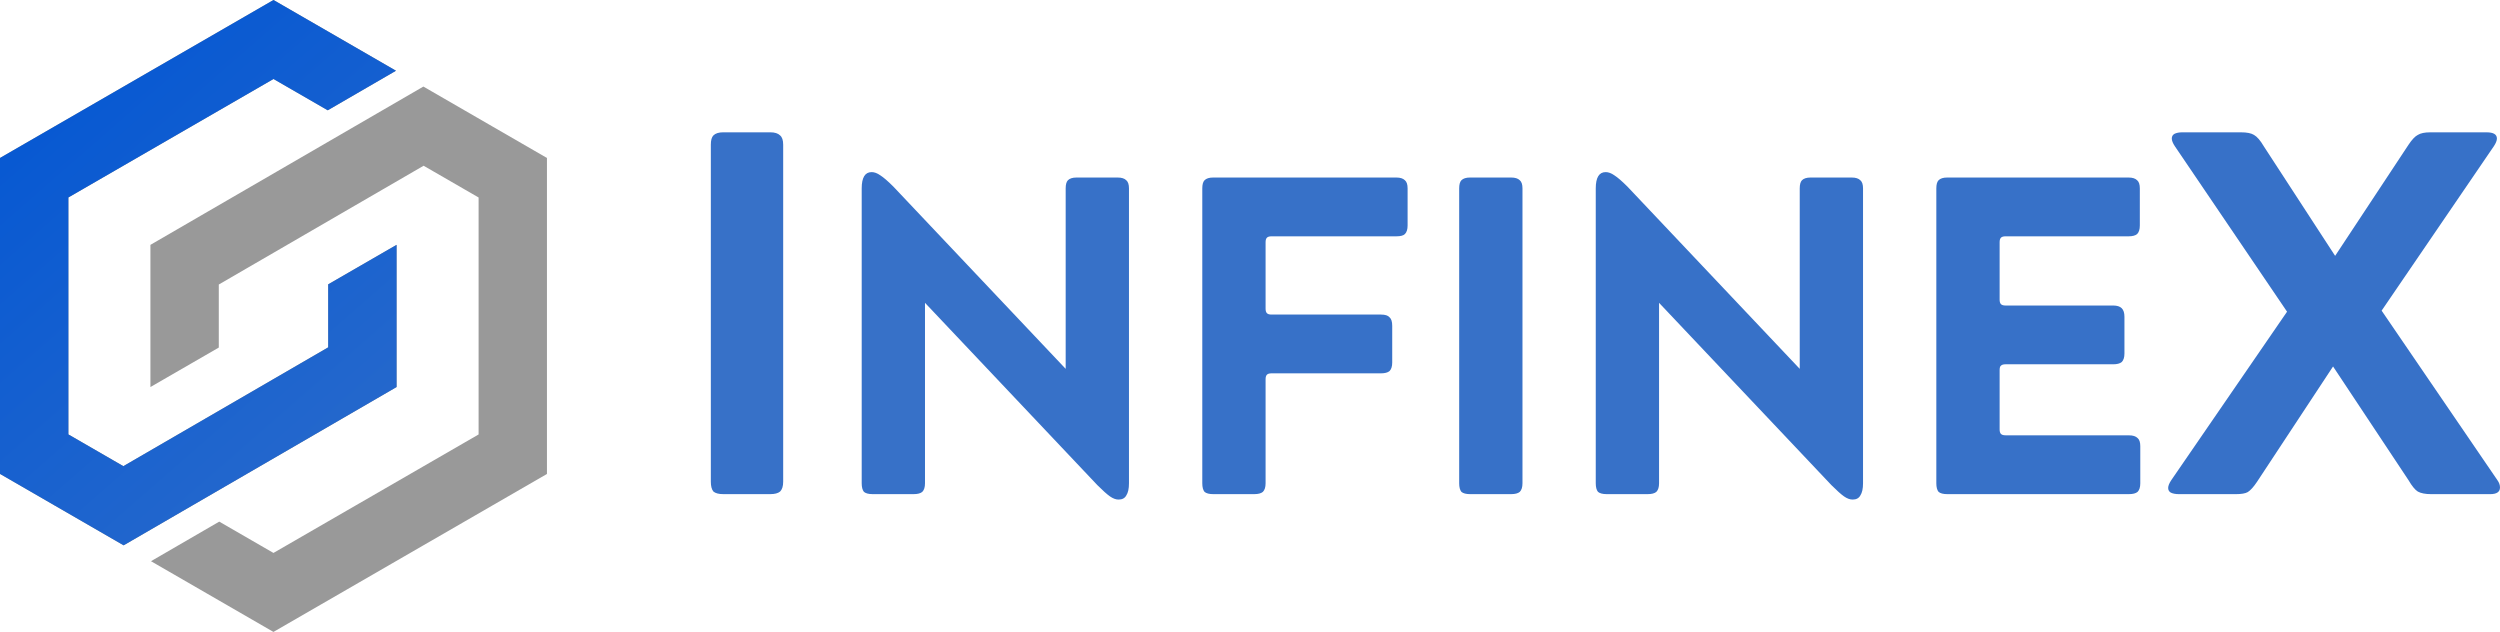
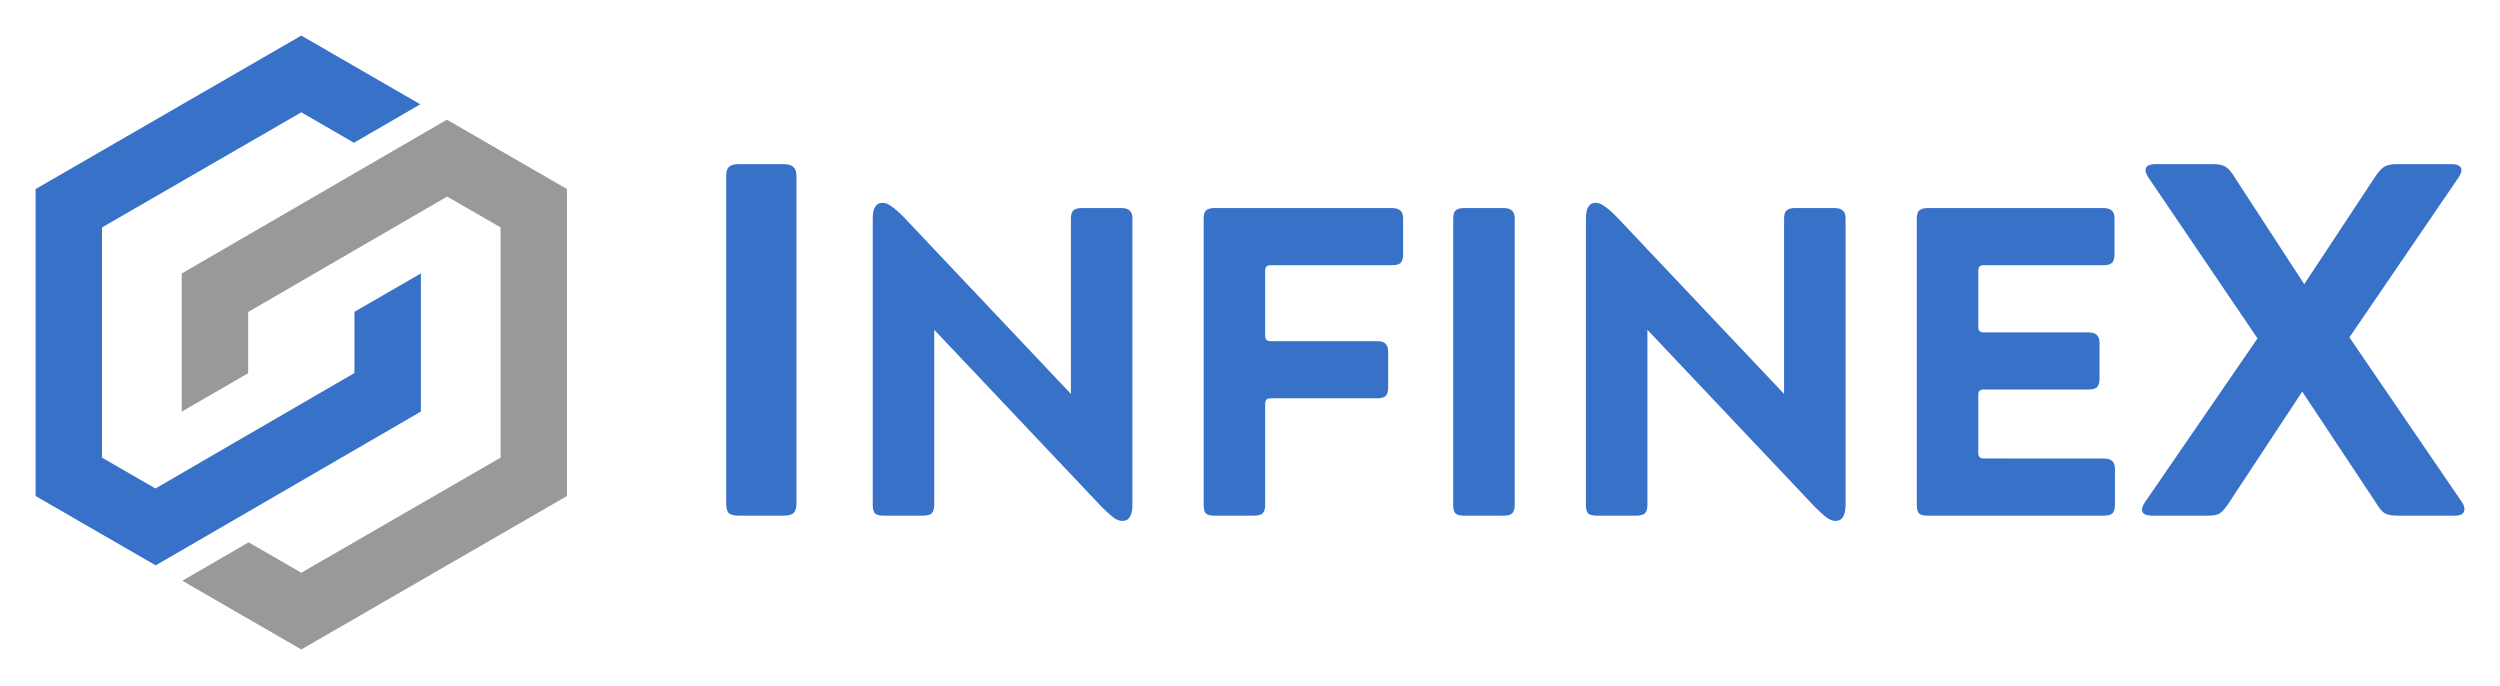
- <svg xmlns="http://www.w3.org/2000/svg" xmlns:xlink="http://www.w3.org/1999/xlink" width="136.498mm" height="34.5mm" viewBox="0 0 136.498 34.5" version="1.1" id="svg2143">
+ <svg xmlns="http://www.w3.org/2000/svg" xmlns:xlink="http://www.w3.org/1999/xlink" width="140.498mm" height="38.5mm" viewBox="0 0 140.498 38.5" version="1.1" id="svg2143">
  <defs id="defs2137">
    <rect x="142.239" y="13.526" width="461.509" height="140.64" id="rect7657" />
    <linearGradient id="linearGradient883">
      <stop style="stop-color:#0055d4;stop-opacity:1" offset="0" id="stop879" />
      <stop style="stop-color:#3771c8;stop-opacity:1" offset="1" id="stop881" />
    </linearGradient>
    <rect x="39.228" y="37.295" width="141.494" height="54.212" id="rect862" />
    <rect x="55.562" y="129.268" width="136.214" height="42.597" id="rect2708" />
    <rect x="55.562" y="129.268" width="123.117" height="43.934" id="rect2708-5" />
    <rect x="55.562" y="129.268" width="118.307" height="31.372" id="rect2725" />
    <rect x="55.562" y="129.268" width="136.214" height="42.597" id="rect2708-9" />
    <rect x="55.562" y="129.268" width="136.214" height="42.597" id="rect2761" />
    <rect x="55.562" y="129.268" width="123.117" height="43.934" id="rect2708-5-3" />
    <rect x="55.562" y="129.268" width="123.117" height="43.934" id="rect2764" />
    <linearGradient xlink:href="#linearGradient1002" id="linearGradient1004" x1="29.458" y1="135.994" x2="37.707" y2="156.262" gradientUnits="userSpaceOnUse" gradientTransform="translate(-20.70741,-129.2501)" />
    <linearGradient id="linearGradient1002">
      <stop style="stop-color:#326400;stop-opacity:1" offset="0" id="stop998" />
      <stop style="stop-color:#329600;stop-opacity:1" offset="1" id="stop1006" />
    </linearGradient>
    <linearGradient xlink:href="#linearGradient4507" id="linearGradient4509" x1="302.361" y1="398.268" x2="491.338" y2="724.252" gradientUnits="userSpaceOnUse" />
    <linearGradient id="linearGradient4507">
      <stop style="stop-color:#808080;stop-opacity:1" offset="0" id="stop4503" />
      <stop style="stop-color:#999999;stop-opacity:1" offset="1" id="stop4505" />
    </linearGradient>
    <linearGradient xlink:href="#linearGradient4477" id="linearGradient4479" x1="207.873" y1="496.861" x2="397.404" y2="630.514" gradientUnits="userSpaceOnUse" />
    <linearGradient id="linearGradient4477">
      <stop style="stop-color:#d40000;stop-opacity:1" offset="0" id="stop4473" />
      <stop style="stop-color:#ff0000;stop-opacity:1" offset="1" id="stop4475" />
    </linearGradient>
    <linearGradient xlink:href="#linearGradient4493" id="linearGradient4497" gradientUnits="userSpaceOnUse" x1="585.826" y1="626.514" x2="396.295" y2="492.861" />
    <linearGradient id="linearGradient4493">
      <stop style="stop-color:#00d400;stop-opacity:1" offset="0" id="stop4489" />
      <stop style="stop-color:#008000;stop-opacity:1" offset="1" id="stop4491" />
    </linearGradient>
    <linearGradient xlink:href="#linearGradient4507-9" id="linearGradient4509-8" x1="302.361" y1="398.268" x2="491.338" y2="724.252" gradientUnits="userSpaceOnUse" gradientTransform="matrix(0.07937478,0,0,0.07937478,-14.49984,-25.29993)" />
    <linearGradient id="linearGradient4507-9">
      <stop style="stop-color:#820082;stop-opacity:1" offset="0" id="stop4503-8" />
      <stop style="stop-color:#a0008c;stop-opacity:1" offset="1" id="stop4505-4" />
    </linearGradient>
    <linearGradient xlink:href="#linearGradient883" id="linearGradient4509-1" x1="189.343" y1="325.408" x2="289.343" y2="440.408" gradientUnits="userSpaceOnUse" gradientTransform="matrix(0.2967455,0,0,0.2980856,-55.86255,-96.77916)" />
    <linearGradient xlink:href="#linearGradient4477" id="linearGradient4479-2" x1="207.873" y1="496.861" x2="397.404" y2="630.514" gradientUnits="userSpaceOnUse" gradientTransform="matrix(0.07937504,0,0,0.07937504,-14.49994,-25.30009)" />
    <linearGradient xlink:href="#linearGradient4493" id="linearGradient4497-9" gradientUnits="userSpaceOnUse" x1="585.826" y1="626.514" x2="396.295" y2="492.861" gradientTransform="matrix(0.07937504,0,0,0.07937504,-14.49994,-25.30009)" />
-     <linearGradient xlink:href="#linearGradient883" id="linearGradient6375" gradientUnits="userSpaceOnUse" gradientTransform="matrix(0.2967455,0,0,0.2980856,-55.86255,-96.77917)" x1="189.343" y1="325.408" x2="289.343" y2="440.408" />
  </defs>
-   <path d="m 42.761,26.302 q 0,0.367 -0.169,0.536 -0.169,0.141 -0.536,0.141 h -2.568 q -0.367,0 -0.536,-0.141 -0.141,-0.169 -0.141,-0.536 V 7.901 q 0,-0.367 0.141,-0.508 0.169,-0.169 0.536,-0.169 h 2.568 q 0.367,0 0.536,0.169 0.169,0.141 0.169,0.508 z" style="font-weight:600;font-size:106.667px;font-family:'Posterama 2001 W04';-inkscape-font-specification:'Posterama 2001 W04 Semi-Bold';white-space:pre;fill:#3771c8;stroke-width:1" id="path3173" />
-   <path d="m 58.185,10.286 q 0,-0.321 0.123,-0.445 0.148,-0.148 0.469,-0.148 h 2.247 q 0.321,0 0.469,0.148 0.148,0.123 0.148,0.445 v 16.101 q 0,0.444 -0.148,0.667 -0.123,0.222 -0.42,0.222 -0.222,0 -0.469,-0.173 -0.247,-0.173 -0.691,-0.617 l -9.409,-9.952 v 9.853 q 0,0.321 -0.148,0.469 -0.148,0.123 -0.469,0.123 h -2.247 q -0.321,0 -0.469,-0.123 -0.123,-0.148 -0.123,-0.469 V 10.286 q 0,-0.889 0.543,-0.889 0.222,0 0.469,0.173 0.272,0.173 0.716,0.617 l 9.409,9.952 z" style="font-weight:600;font-size:93.333px;font-family:'Posterama 2001 W04';-inkscape-font-specification:'Posterama 2001 W04 Semi-Bold';white-space:pre;fill:#3771c8;stroke-width:1" id="path3175" />
-   <path d="m 69.1,26.387 q 0,0.321 -0.148,0.469 -0.148,0.123 -0.469,0.123 h -2.247 q -0.321,0 -0.469,-0.123 -0.123,-0.148 -0.123,-0.469 V 10.286 q 0,-0.321 0.123,-0.445 0.148,-0.148 0.469,-0.148 h 10.001 q 0.321,0 0.469,0.148 0.148,0.123 0.148,0.445 v 2.025 q 0,0.321 -0.148,0.469 -0.123,0.123 -0.469,0.123 h -6.816 q -0.173,0 -0.247,0.074 -0.074,0.074 -0.074,0.247 v 3.63 q 0,0.173 0.074,0.247 0.074,0.074 0.247,0.074 h 5.976 q 0.346,0 0.469,0.148 0.148,0.123 0.148,0.469 v 2 q 0,0.321 -0.148,0.469 -0.148,0.123 -0.469,0.123 h -5.976 q -0.173,0 -0.247,0.074 -0.074,0.074 -0.074,0.247 z" style="font-weight:600;font-size:93.333px;font-family:'Posterama 2001 W04';-inkscape-font-specification:'Posterama 2001 W04 Semi-Bold';white-space:pre;fill:#3771c8;stroke-width:1" id="path3177" />
-   <path d="m 83.126,26.387 q 0,0.321 -0.148,0.469 -0.148,0.123 -0.469,0.123 h -2.247 q -0.321,0 -0.469,-0.123 -0.123,-0.148 -0.123,-0.469 V 10.286 q 0,-0.321 0.123,-0.445 0.148,-0.148 0.469,-0.148 h 2.247 q 0.321,0 0.469,0.148 0.148,0.123 0.148,0.445 z" style="font-weight:600;font-size:93.333px;font-family:'Posterama 2001 W04';-inkscape-font-specification:'Posterama 2001 W04 Semi-Bold';white-space:pre;fill:#3771c8;stroke-width:1" id="path3179" />
-   <path d="m 98.264,10.286 q 0,-0.321 0.123,-0.445 0.148,-0.148 0.469,-0.148 h 2.247 q 0.321,0 0.469,0.148 0.148,0.123 0.148,0.445 v 16.101 q 0,0.444 -0.148,0.667 -0.123,0.222 -0.42,0.222 -0.222,0 -0.469,-0.173 -0.247,-0.173 -0.691,-0.617 l -9.409,-9.952 v 9.853 q 0,0.321 -0.148,0.469 -0.148,0.123 -0.469,0.123 H 87.719 q -0.321,0 -0.469,-0.123 -0.123,-0.148 -0.123,-0.469 V 10.286 q 0,-0.889 0.543,-0.889 0.222,0 0.469,0.173 0.272,0.173 0.716,0.617 l 9.409,9.952 z" style="font-weight:600;font-size:93.333px;font-family:'Posterama 2001 W04';-inkscape-font-specification:'Posterama 2001 W04 Semi-Bold';white-space:pre;fill:#3771c8;stroke-width:1" id="path3181" />
-   <path d="m 116.241,23.769 q 0.321,0 0.469,0.148 0.148,0.123 0.148,0.445 v 2.025 q 0,0.321 -0.148,0.469 -0.148,0.123 -0.469,0.123 h -9.927 q -0.321,0 -0.469,-0.123 -0.123,-0.148 -0.123,-0.469 V 10.286 q 0,-0.321 0.123,-0.445 0.148,-0.148 0.469,-0.148 h 9.902 q 0.321,0 0.469,0.148 0.148,0.123 0.148,0.445 v 2.025 q 0,0.321 -0.148,0.469 -0.148,0.123 -0.469,0.123 h -6.717 q -0.173,0 -0.247,0.074 -0.074,0.074 -0.074,0.247 v 3.136 q 0,0.173 0.074,0.247 0.074,0.074 0.247,0.074 h 5.877 q 0.321,0 0.469,0.148 0.148,0.148 0.148,0.469 v 2 q 0,0.321 -0.148,0.469 -0.148,0.123 -0.469,0.123 h -5.877 q -0.173,0 -0.247,0.074 -0.074,0.049 -0.074,0.247 v 3.235 q 0,0.173 0.074,0.247 0.074,0.074 0.247,0.074 z" style="font-weight:600;font-size:93.333px;font-family:'Posterama 2001 W04';-inkscape-font-specification:'Posterama 2001 W04 Semi-Bold';white-space:pre;fill:#3771c8;stroke-width:1;font-variation-settings:normal;opacity:1;vector-effect:none;fill-opacity:1;stroke-linecap:butt;stroke-linejoin:miter;stroke-miterlimit:4;stroke-dasharray:none;stroke-dashoffset:0;stroke-opacity:1;-inkscape-stroke:none;stop-color:#000000;stop-opacity:1" id="path3183" />
-   <path d="m 136.357,26.218 q 0.141,0.198 0.141,0.395 0,0.367 -0.536,0.367 h -3.217 q -0.48,0 -0.734,-0.141 -0.226,-0.141 -0.508,-0.621 l -4.12,-6.209 -4.149,6.294 q -0.282,0.423 -0.508,0.564 -0.198,0.113 -0.649,0.113 h -3.104 q -0.282,0 -0.452,-0.085 -0.141,-0.085 -0.141,-0.254 0,-0.169 0.169,-0.423 l 6.322,-9.2 -6.124,-9.031 q -0.169,-0.254 -0.169,-0.423 0,-0.169 0.141,-0.254 0.169,-0.085 0.423,-0.085 h 3.217 q 0.48,0 0.706,0.141 0.254,0.141 0.536,0.621 l 3.895,5.983 4.008,-6.068 q 0.282,-0.423 0.508,-0.536 0.226,-0.141 0.677,-0.141 h 3.076 q 0.564,0 0.564,0.339 0,0.169 -0.169,0.423 L 130.035,16.961 Z" style="font-weight:600;font-size:106.667px;font-family:'Posterama 2001 W04';-inkscape-font-specification:'Posterama 2001 W04 Semi-Bold';white-space:pre;fill:#3771c8;stroke-width:1;font-variation-settings:normal;opacity:1;vector-effect:none;fill-opacity:1;stroke-linecap:butt;stroke-linejoin:miter;stroke-miterlimit:4;stroke-dasharray:none;stroke-dashoffset:0;stroke-opacity:1;-inkscape-stroke:none;stop-color:#000000;stop-opacity:1" id="path3185" />
-   <path id="path847" style="font-variation-settings:normal;opacity:1;vector-effect:none;fill:#999999;fill-opacity:1;stroke:none;stroke-width:1;stroke-linecap:butt;stroke-linejoin:miter;stroke-miterlimit:4;stroke-dasharray:none;stroke-dashoffset:0;stroke-opacity:1;-inkscape-stroke:none;stop-color:#000000;stop-opacity:1" d="M 14.933,0 0,8.625 V 25.875 l 6.75,3.899 3.726,-2.161 4.264,-2.473 6.913,-4.009 v -7.763 l -3.733,2.156 v 3.441 l -1.494,0.866 -1.494,0.867 -3.726,2.161 -2.235,1.297 -2.235,1.296 -3.002,-1.734 V 10.781 l 11.2,-6.469 2.961,1.71 3.726,-2.161 z m 8.183,4.726 -3.726,2.161 -4.264,2.473 -6.913,4.009 v 7.763 l 3.733,-2.156 v -3.441 l 1.494,-0.867 1.494,-0.866 3.725,-2.161 2.235,-1.296 2.235,-1.296 3.002,1.734 v 12.938 l -11.2,6.469 -2.961,-1.71 -3.726,2.161 6.686,3.862 14.933,-8.625 V 8.625 Z" />
-   <path id="path847-0" style="font-variation-settings:normal;fill:url(#linearGradient6375);fill-opacity:1;stroke:none;stroke-width:3.914;stroke-linecap:butt;stroke-linejoin:miter;stroke-miterlimit:4;stroke-dasharray:none;stroke-dashoffset:0;stroke-opacity:1;stop-color:#000000" d="M 14.932 0 L 0 8.625 L 0 25.875 L 6.75 29.774 L 10.476 27.613 L 14.74 25.141 L 21.652 21.132 L 21.652 13.369 L 17.919 15.525 L 17.919 18.966 L 16.425 19.832 L 14.931 20.699 L 11.206 22.86 L 8.97 24.156 L 6.735 25.453 L 3.733 23.719 L 3.733 10.781 L 14.932 4.312 L 17.893 6.022 L 21.619 3.862 L 14.932 0 z " />
+   <g id="g11290" transform="translate(1.999996,1.99989)">
+     <path id="path847-0" style="font-variation-settings:normal;opacity:1;vector-effect:none;fill:#3771c8;fill-opacity:1;stroke:none;stroke-width:1;stroke-linecap:butt;stroke-linejoin:miter;stroke-miterlimit:4;stroke-dasharray:none;stroke-dashoffset:0;stroke-opacity:1;-inkscape-stroke:none;stop-color:#000000;stop-opacity:1" d="M 14.932,0 0,8.625 V 25.875 l 6.75,3.898 3.726,-2.161 4.264,-2.473 6.913,-4.009 v -7.763 l -3.733,2.156 v 3.441 l -1.494,0.866 -1.494,0.867 -3.726,2.161 L 8.97,24.156 6.735,25.453 3.733,23.719 V 10.781 L 14.932,4.312 17.893,6.022 21.619,3.862 Z" />
+     <path d="m 42.761,26.302 q 0,0.367 -0.169,0.536 -0.169,0.141 -0.536,0.141 h -2.568 q -0.367,0 -0.536,-0.141 -0.141,-0.169 -0.141,-0.536 V 7.901 q 0,-0.367 0.141,-0.508 0.169,-0.169 0.536,-0.169 h 2.568 q 0.367,0 0.536,0.169 0.169,0.141 0.169,0.508 z" style="font-weight:600;font-size:106.667px;font-family:'Posterama 2001 W04';-inkscape-font-specification:'Posterama 2001 W04 Semi-Bold';white-space:pre;fill:#3771c8;stroke-width:1" id="path3173" />
+     <path d="m 58.185,10.286 q 0,-0.321 0.123,-0.445 0.148,-0.148 0.469,-0.148 h 2.247 q 0.321,0 0.469,0.148 0.148,0.123 0.148,0.445 v 16.101 q 0,0.444 -0.148,0.667 -0.123,0.222 -0.42,0.222 -0.222,0 -0.469,-0.173 -0.247,-0.173 -0.691,-0.617 l -9.409,-9.952 v 9.853 q 0,0.321 -0.148,0.469 -0.148,0.123 -0.469,0.123 h -2.247 q -0.321,0 -0.469,-0.123 -0.123,-0.148 -0.123,-0.469 V 10.286 q 0,-0.889 0.543,-0.889 0.222,0 0.469,0.173 0.272,0.173 0.716,0.617 l 9.409,9.952 z" style="font-weight:600;font-size:93.333px;font-family:'Posterama 2001 W04';-inkscape-font-specification:'Posterama 2001 W04 Semi-Bold';white-space:pre;fill:#3771c8;stroke-width:1" id="path3175" />
+     <path d="m 69.1,26.387 q 0,0.321 -0.148,0.469 -0.148,0.123 -0.469,0.123 h -2.247 q -0.321,0 -0.469,-0.123 -0.123,-0.148 -0.123,-0.469 V 10.286 q 0,-0.321 0.123,-0.445 0.148,-0.148 0.469,-0.148 h 10.001 q 0.321,0 0.469,0.148 0.148,0.123 0.148,0.445 v 2.025 q 0,0.321 -0.148,0.469 -0.123,0.123 -0.469,0.123 h -6.816 q -0.173,0 -0.247,0.074 -0.074,0.074 -0.074,0.247 v 3.63 q 0,0.173 0.074,0.247 0.074,0.074 0.247,0.074 h 5.976 q 0.346,0 0.469,0.148 0.148,0.123 0.148,0.469 v 2 q 0,0.321 -0.148,0.469 -0.148,0.123 -0.469,0.123 h -5.976 q -0.173,0 -0.247,0.074 -0.074,0.074 -0.074,0.247 z" style="font-weight:600;font-size:93.333px;font-family:'Posterama 2001 W04';-inkscape-font-specification:'Posterama 2001 W04 Semi-Bold';white-space:pre;fill:#3771c8;stroke-width:1" id="path3177" />
+     <path d="m 83.126,26.387 q 0,0.321 -0.148,0.469 -0.148,0.123 -0.469,0.123 h -2.247 q -0.321,0 -0.469,-0.123 -0.123,-0.148 -0.123,-0.469 V 10.286 q 0,-0.321 0.123,-0.445 0.148,-0.148 0.469,-0.148 h 2.247 q 0.321,0 0.469,0.148 0.148,0.123 0.148,0.445 z" style="font-weight:600;font-size:93.333px;font-family:'Posterama 2001 W04';-inkscape-font-specification:'Posterama 2001 W04 Semi-Bold';white-space:pre;fill:#3771c8;stroke-width:1" id="path3179" />
+     <path d="m 98.264,10.286 q 0,-0.321 0.123,-0.445 0.148,-0.148 0.469,-0.148 h 2.247 q 0.321,0 0.469,0.148 0.148,0.123 0.148,0.445 v 16.101 q 0,0.444 -0.148,0.667 -0.123,0.222 -0.42,0.222 -0.222,0 -0.469,-0.173 -0.247,-0.173 -0.691,-0.617 l -9.409,-9.952 v 9.853 q 0,0.321 -0.148,0.469 -0.148,0.123 -0.469,0.123 H 87.719 q -0.321,0 -0.469,-0.123 -0.123,-0.148 -0.123,-0.469 V 10.286 q 0,-0.889 0.543,-0.889 0.222,0 0.469,0.173 0.272,0.173 0.716,0.617 l 9.409,9.952 z" style="font-weight:600;font-size:93.333px;font-family:'Posterama 2001 W04';-inkscape-font-specification:'Posterama 2001 W04 Semi-Bold';white-space:pre;fill:#3771c8;stroke-width:1" id="path3181" />
+     <path d="m 116.241,23.769 q 0.321,0 0.469,0.148 0.148,0.123 0.148,0.445 v 2.025 q 0,0.321 -0.148,0.469 -0.148,0.123 -0.469,0.123 h -9.927 q -0.321,0 -0.469,-0.123 -0.123,-0.148 -0.123,-0.469 V 10.286 q 0,-0.321 0.123,-0.445 0.148,-0.148 0.469,-0.148 h 9.902 q 0.321,0 0.469,0.148 0.148,0.123 0.148,0.445 v 2.025 q 0,0.321 -0.148,0.469 -0.148,0.123 -0.469,0.123 h -6.717 q -0.173,0 -0.247,0.074 -0.074,0.074 -0.074,0.247 v 3.136 q 0,0.173 0.074,0.247 0.074,0.074 0.247,0.074 h 5.877 q 0.321,0 0.469,0.148 0.148,0.148 0.148,0.469 v 2 q 0,0.321 -0.148,0.469 -0.148,0.123 -0.469,0.123 h -5.877 q -0.173,0 -0.247,0.074 -0.074,0.049 -0.074,0.247 v 3.235 q 0,0.173 0.074,0.247 0.074,0.074 0.247,0.074 z" style="font-weight:600;font-size:93.333px;font-family:'Posterama 2001 W04';-inkscape-font-specification:'Posterama 2001 W04 Semi-Bold';font-variation-settings:normal;white-space:pre;opacity:1;vector-effect:none;fill:#3771c8;fill-opacity:1;stroke-width:1;stroke-linecap:butt;stroke-linejoin:miter;stroke-miterlimit:4;stroke-dasharray:none;stroke-dashoffset:0;stroke-opacity:1;-inkscape-stroke:none;stop-color:#000000;stop-opacity:1" id="path3183" />
+     <path d="m 136.357,26.218 q 0.141,0.198 0.141,0.395 0,0.367 -0.536,0.367 h -3.217 q -0.48,0 -0.734,-0.141 -0.226,-0.141 -0.508,-0.621 l -4.12,-6.209 -4.149,6.294 q -0.282,0.423 -0.508,0.564 -0.198,0.113 -0.649,0.113 h -3.104 q -0.282,0 -0.452,-0.085 -0.141,-0.085 -0.141,-0.254 0,-0.169 0.169,-0.423 l 6.322,-9.2 -6.124,-9.031 q -0.169,-0.254 -0.169,-0.423 0,-0.169 0.141,-0.254 0.169,-0.085 0.423,-0.085 h 3.217 q 0.48,0 0.706,0.141 0.254,0.141 0.536,0.621 l 3.895,5.983 4.008,-6.068 q 0.282,-0.423 0.508,-0.536 0.226,-0.141 0.677,-0.141 h 3.076 q 0.564,0 0.564,0.339 0,0.169 -0.169,0.423 L 130.035,16.961 Z" style="font-weight:600;font-size:106.667px;font-family:'Posterama 2001 W04';-inkscape-font-specification:'Posterama 2001 W04 Semi-Bold';font-variation-settings:normal;white-space:pre;opacity:1;vector-effect:none;fill:#3771c8;fill-opacity:1;stroke-width:1;stroke-linecap:butt;stroke-linejoin:miter;stroke-miterlimit:4;stroke-dasharray:none;stroke-dashoffset:0;stroke-opacity:1;-inkscape-stroke:none;stop-color:#000000;stop-opacity:1" id="path3185" />
+     <path id="path847" style="font-variation-settings:normal;opacity:1;vector-effect:none;fill:#999999;fill-opacity:1;stroke:none;stroke-width:1;stroke-linecap:butt;stroke-linejoin:miter;stroke-miterlimit:4;stroke-dasharray:none;stroke-dashoffset:0;stroke-opacity:1;-inkscape-stroke:none;stop-color:#000000;stop-opacity:1" d="M 23.115,4.726 19.39,6.887 15.126,9.36 8.213,13.369 v 7.763 l 3.733,-2.156 v -3.441 l 1.494,-0.867 1.494,-0.867 3.725,-2.161 2.236,-1.296 2.235,-1.297 3.002,1.734 V 23.719 L 14.932,30.188 11.972,28.478 8.247,30.638 14.932,34.5 29.865,25.875 V 8.625 Z" />
+   </g>
</svg>
